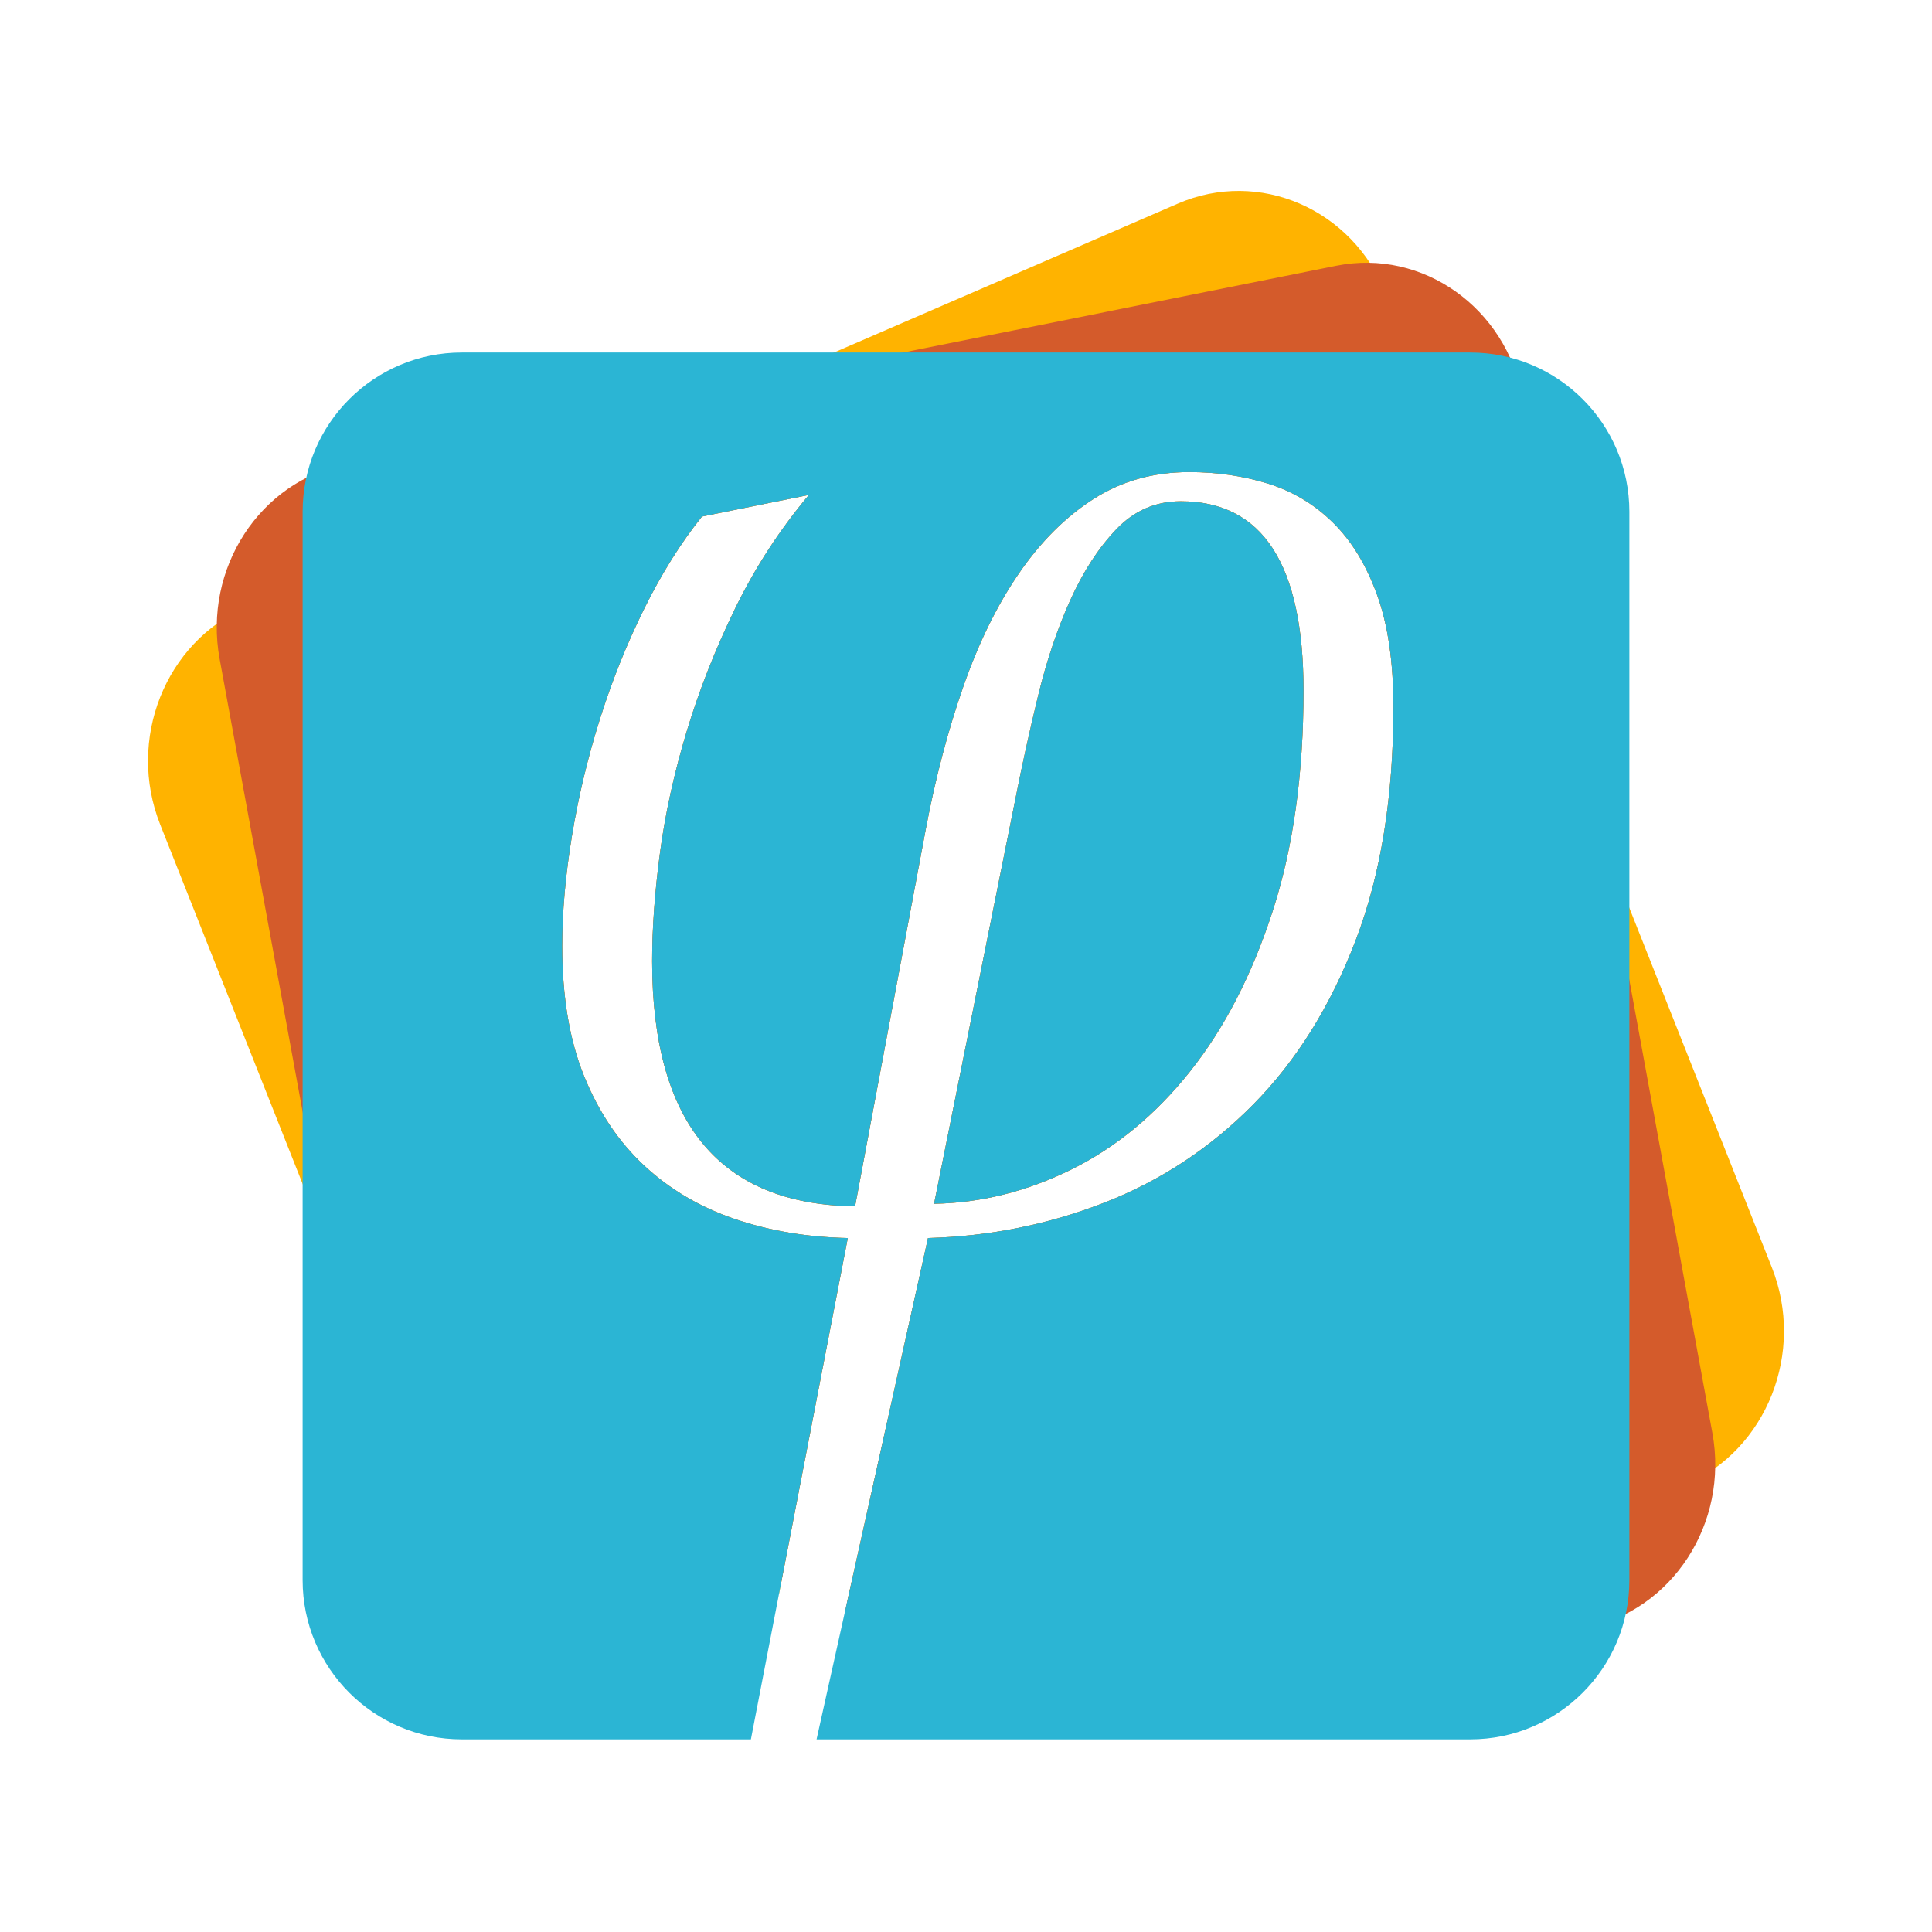
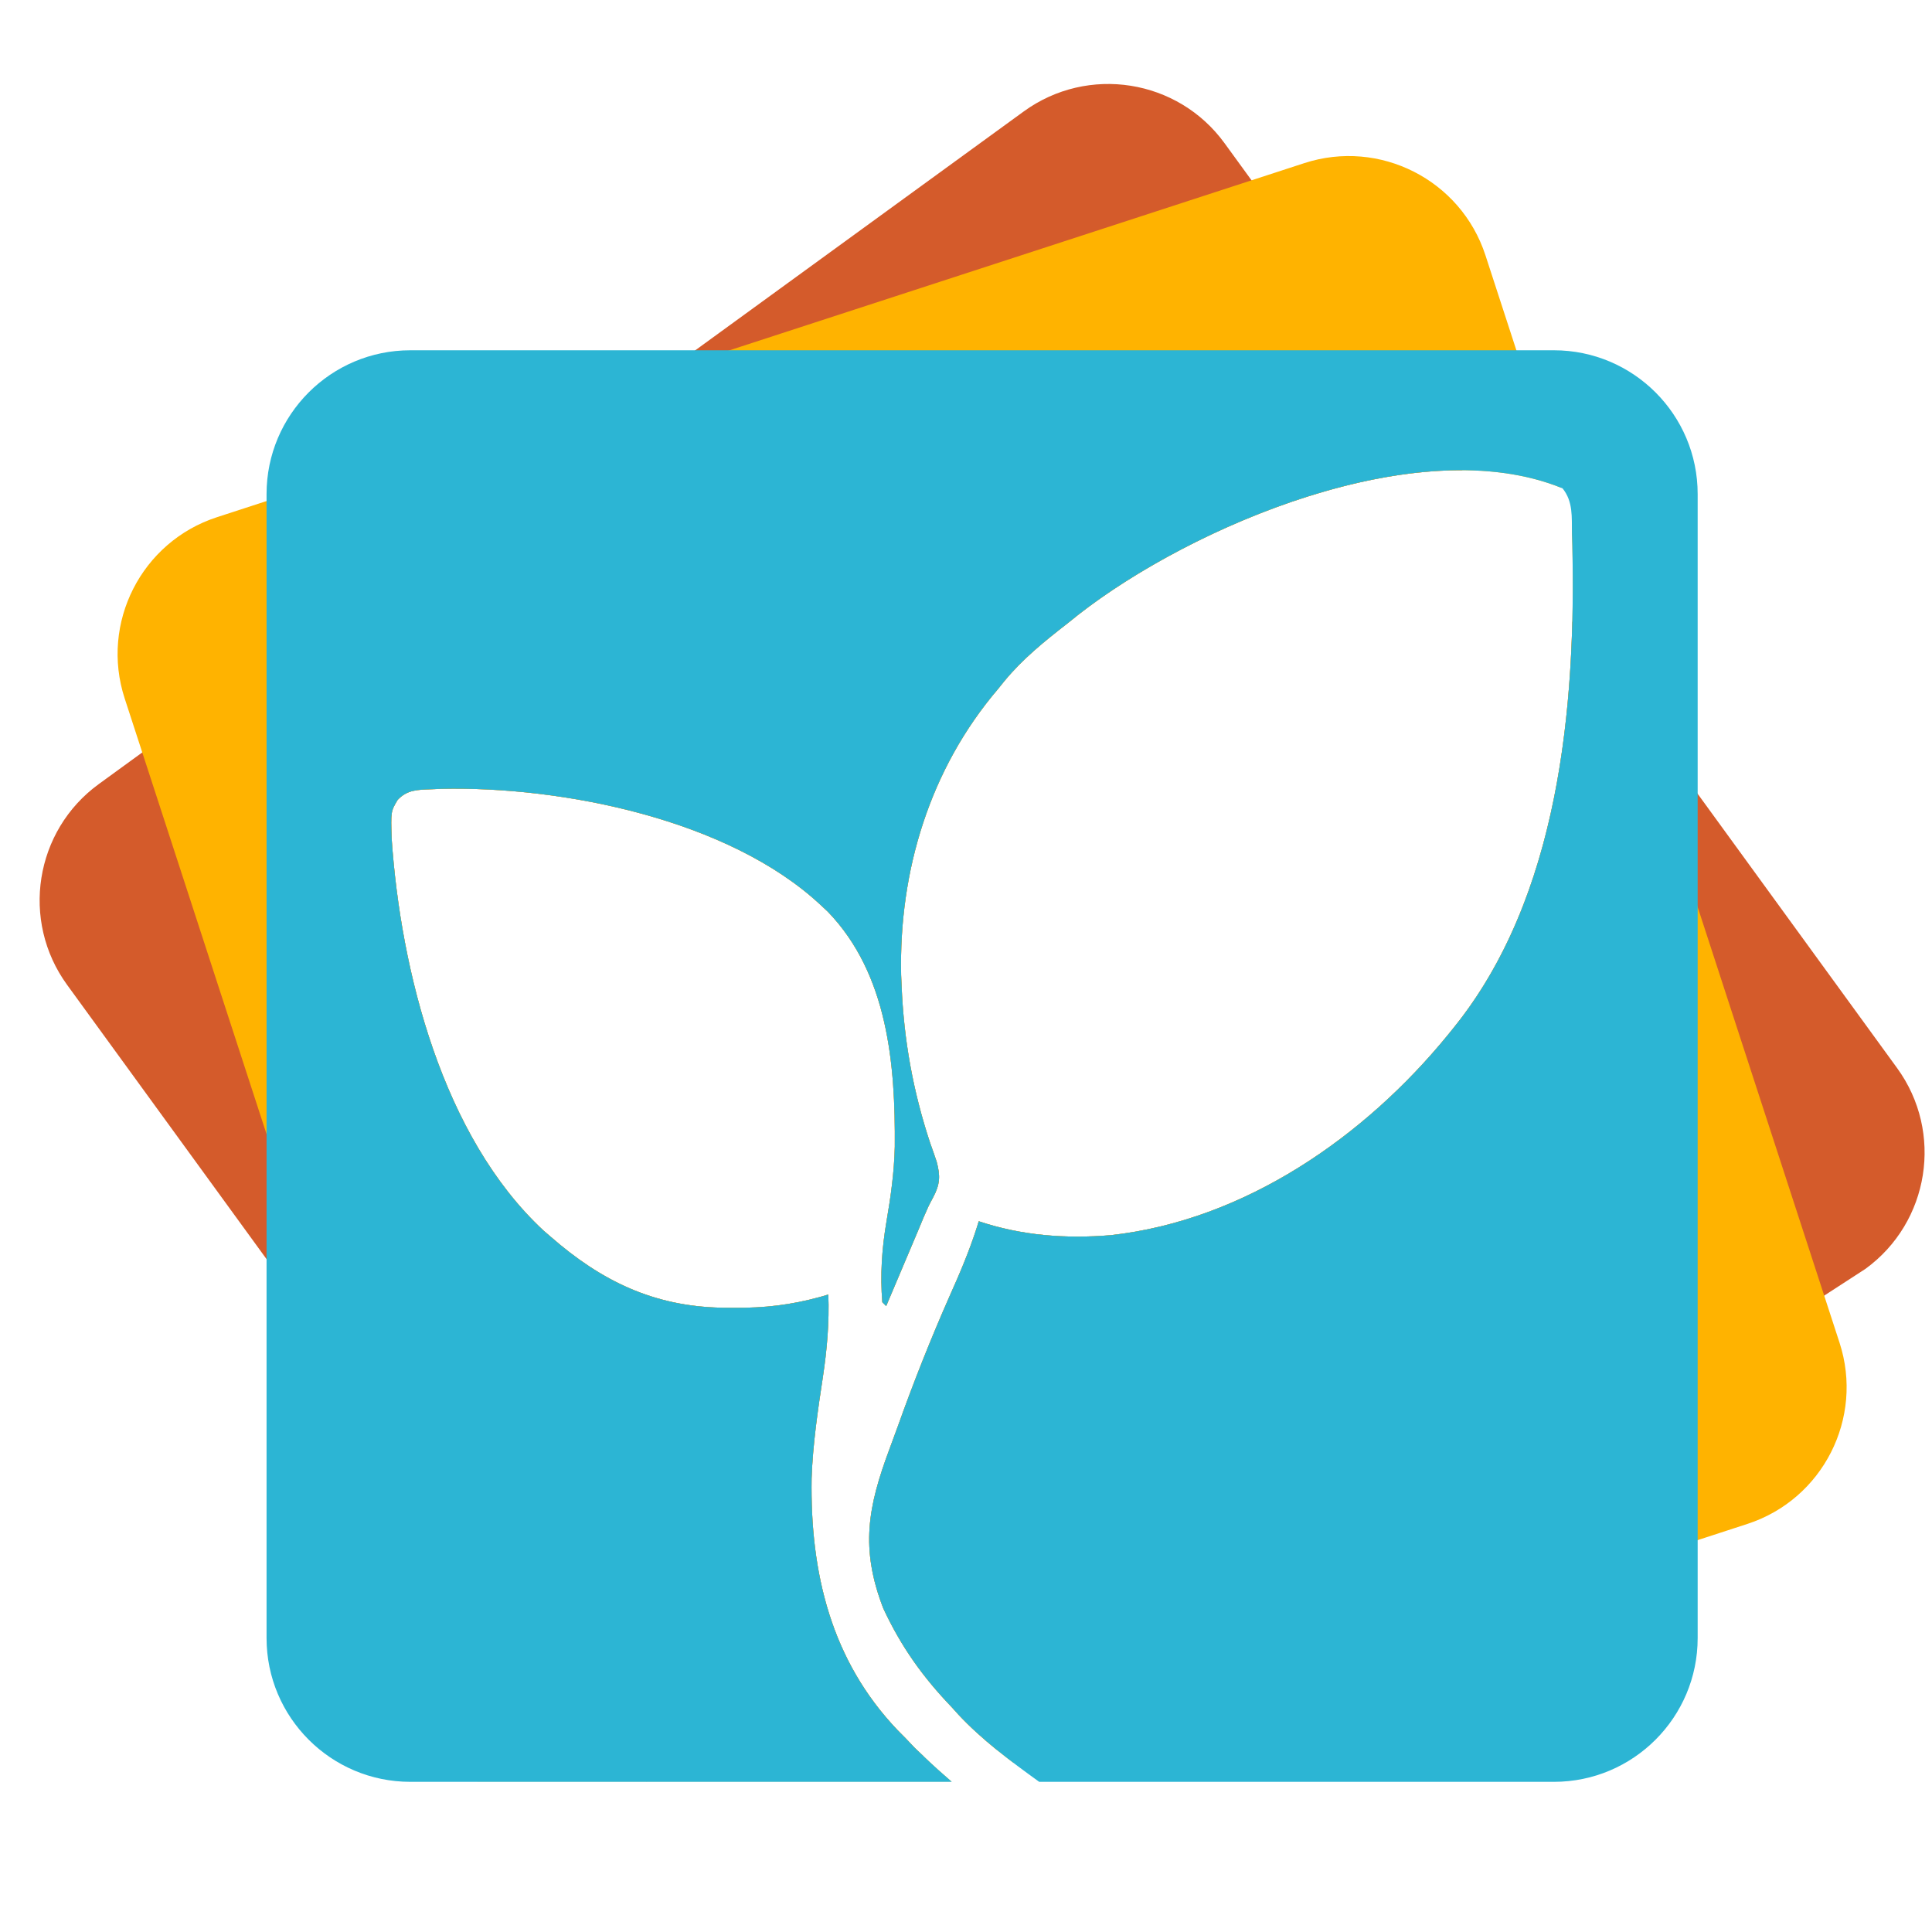
<svg xmlns="http://www.w3.org/2000/svg" width="100%" height="100%" viewBox="0 0 1080 1080" version="1.1" xml:space="preserve" style="fill-rule:evenodd;clip-rule:evenodd;stroke-linejoin:round;stroke-miterlimit:2;">
-   <g>
-     <g transform="matrix(1.09067,0,0,1.14008,-48.9601,-30.9519)">
-       <path d="M444.209,808.448C355.766,797.964 305.268,790.871 273.942,786.111L126.985,431.42C109.747,389.814 129.531,342.039 171.137,324.801L648.58,126.985C690.186,109.747 737.961,129.531 755.199,171.137L953.015,648.58C970.253,690.186 950.469,737.961 908.863,755.199L710.036,837.578C700.466,836.623 689.3,835.519 675.623,834.081C596.485,825.766 531.949,818.636 479.088,812.528L520.519,634.195C552.077,633.364 582.285,627.551 611.144,616.755C640.002,605.959 665.435,589.869 687.443,568.484C709.45,547.1 726.89,520.317 739.762,488.137C752.634,455.956 759.07,417.859 759.07,373.844C759.07,351.837 756.267,333.463 750.662,318.722C745.056,303.981 737.478,292.147 727.928,283.22C718.377,274.292 707.27,267.96 694.605,264.223C681.941,260.486 668.549,258.617 654.432,258.617C636.161,258.617 619.863,262.977 605.538,271.697C591.212,280.417 578.444,292.562 567.233,308.134C556.022,323.705 546.471,342.287 538.582,363.879C530.692,385.471 524.256,408.931 519.273,434.261L483.148,618.624C413.804,617.793 379.133,577.723 379.133,498.414C379.133,482.22 380.482,464.469 383.181,445.16C385.88,425.852 390.448,406.025 396.884,385.678C403.32,365.332 411.624,345.193 421.798,325.262C431.971,305.331 444.532,286.853 459.48,269.829L404.669,280.417C393.873,293.289 384.012,308.341 375.084,325.573C366.157,342.806 358.579,360.868 352.35,379.761C346.122,398.654 341.346,417.755 338.025,437.063C334.703,456.372 333.042,474.33 333.042,490.94C333.042,515.854 336.779,537.134 344.253,554.782C351.727,572.429 362.004,587.066 375.084,598.693C388.164,610.319 403.631,619.039 421.486,624.852C439.341,630.665 458.65,633.78 479.411,634.195L444.209,808.448ZM523.633,617.378L565.364,418.689C568.686,402.495 572.527,385.782 576.887,368.55C581.247,351.318 586.749,335.643 593.392,321.525C600.036,307.407 607.926,295.781 617.061,286.645C626.196,277.51 637.199,272.943 650.072,272.943C692.01,272.943 712.979,303.878 712.979,365.747C712.979,406.855 707.685,442.98 697.097,474.123C686.508,505.265 672.39,531.425 654.743,552.602C637.096,573.779 616.853,589.765 594.015,600.561C571.178,611.357 547.717,616.963 523.633,617.378Z" style="fill:rgb(255,179,0);" />
+   <g id="Logo" transform="matrix(1,0,0,1,10.4078,-2.02192)">
+     <g transform="matrix(0.773236,-0.562296,0.562296,0.773236,-305.217,420.198)">
+       <path d="M339.475,975.88L199.696,892.251L199.696,316.402C199.696,270.01 237.361,232.346 283.753,232.346L952.399,232.346C998.791,232.346 1036.45,270.01 1036.45,316.402L1036.45,552.835C973.054,506.327 871.423,486.824 805.137,489.109L797.018,489.489C780.135,490.036 763.879,490.827 747.472,495.045L741.642,496.621C682.037,510.949 632.283,548.419 597.504,598.496L593.924,603.898C576.326,630.325 563.151,657.612 553.494,687.772C552.405,691.529 551.275,695.274 550.097,699.004C546.987,707.092 543.932,710.956 535.879,714.842C531.093,717.14 531.093,717.14 524.791,720.862L517.72,725.179L510.407,729.582L502.898,734.104L481.32,747.096L476.547,749.97L476.05,746.82C484.394,733.095 494.325,721.271 505.758,710.093C516.399,699.752 526.422,689.355 535.445,677.544C563.947,638.99 591.607,593.574 584.56,543.339L583.475,537.746C569.557,465.782 502.383,392.912 444.17,352.458L439.058,349.078C432.514,344.708 427.759,341.104 419.621,342.6C412.401,345.702 412.401,345.702 403.464,358.843C362.098,424.705 324.955,517.416 340.502,596.459L341.748,601.755C350.5,640.22 366.535,670.126 398.15,694.115L404.154,698.546C418.225,708.99 431.906,716.662 448.325,722.869L453.169,724.604C443.965,738.296 433.675,750.13 422.102,761.869C408.155,775.966 394.306,790.124 382.066,805.756C348.866,849.932 328.634,898.548 336.141,954.491L337.124,960.869L338.171,968.775L339.475,975.88ZM1036.45,662.158L1036.45,985.048C1036.45,1031.44 998.791,1069.11 952.399,1069.11L450.51,1042.31L376.272,997.895C373.637,988.057 371.483,978.126 370.24,968.08L369.62,962.194C366.294,937.802 366.494,916.087 371.233,891.917C380.918,855.591 398.68,838.7 429.197,818.528C433.137,815.929 437.058,813.302 440.961,810.649C463.375,795.339 486.182,780.892 509.645,767.242C522.348,759.966 534.661,752.596 546.478,743.935L549.497,741.677C564.918,763.263 584.651,780.04 607.217,793.703C675.572,832.668 760.999,834.486 835.432,814.877L840.14,813.618C920.542,792.216 985.685,728.414 1036.45,662.158Z" style="fill:rgb(212,91,43);" />
    </g>
-     <g transform="matrix(1.09067,0,0,1.14008,-48.9601,-30.9519)">
-       <path d="M445.261,803.236C385.052,778.335 338.987,753.947 335.696,751.554C274.472,707.036 277.703,696.956 218.999,671.446L157.452,350.19C148.978,305.958 178.009,263.168 222.241,254.694L729.81,157.452C774.042,148.978 816.832,178.009 825.306,222.241L922.548,729.81C931.022,774.042 901.991,816.832 857.759,825.306L658.703,863.442C652.844,860.272 652.595,858.641 650.766,858.586C599.39,857.044 535.22,837.963 478.209,816.314L520.519,634.195C552.077,633.364 582.285,627.551 611.144,616.755C640.002,605.959 665.435,589.869 687.443,568.484C709.45,547.1 726.89,520.317 739.762,488.137C752.634,455.956 759.07,417.859 759.07,373.844C759.07,351.837 756.267,333.463 750.662,318.722C745.056,303.981 737.478,292.147 727.928,283.22C718.377,274.292 707.27,267.96 694.605,264.223C681.941,260.486 668.549,258.617 654.432,258.617C636.161,258.617 619.863,262.977 605.538,271.697C591.212,280.417 578.444,292.562 567.233,308.134C556.022,323.705 546.471,342.287 538.582,363.879C530.692,385.471 524.256,408.931 519.273,434.261L483.148,618.624C413.804,617.793 379.133,577.723 379.133,498.414C379.133,482.22 380.482,464.469 383.181,445.16C385.88,425.852 390.448,406.025 396.884,385.678C403.32,365.332 411.624,345.193 421.798,325.262C431.971,305.331 444.532,286.853 459.48,269.829L404.669,280.417C393.873,293.289 384.012,308.341 375.084,325.573C366.157,342.806 358.579,360.868 352.35,379.761C346.122,398.654 341.346,417.755 338.025,437.063C334.703,456.372 333.042,474.33 333.042,490.94C333.042,515.854 336.779,537.134 344.253,554.782C351.727,572.429 362.004,587.066 375.084,598.693C388.164,610.319 403.631,619.039 421.486,624.852C439.341,630.665 458.65,633.78 479.411,634.195L445.261,803.236ZM523.633,617.378L565.364,418.689C568.686,402.495 572.527,385.782 576.887,368.55C581.247,351.318 586.749,335.643 593.392,321.525C600.036,307.407 607.926,295.781 617.061,286.645C626.196,277.51 637.199,272.943 650.072,272.943C692.01,272.943 712.979,303.878 712.979,365.747C712.979,406.855 707.685,442.98 697.097,474.123C686.508,505.265 672.39,531.425 654.743,552.602C637.096,573.779 616.853,589.765 594.015,600.561C571.178,611.357 547.717,616.963 523.633,617.378Z" style="fill:rgb(212,91,43);" />
+     <g transform="matrix(0.909087,-0.296024,0.296024,0.909087,-215.914,163.929)">
+       <path d="M463.217,1068.13L199.696,982.321L199.696,316.402C199.696,270.01 237.361,232.346 283.753,232.346L952.399,232.346C998.791,232.346 1036.45,270.01 1036.45,316.402L1036.45,459.336C966.702,400.974 823.714,413.929 745.018,442.513L737.413,445.382C721.525,451.116 706.308,456.889 692.005,465.967L686.947,469.267C634.68,501.301 598.929,552.305 581.314,610.674L579.578,616.918C571.001,647.487 566.897,677.509 567.026,709.177C567.15,713.087 567.232,716.998 567.264,720.909C566.803,729.562 565.091,734.181 558.631,740.364C554.789,744.028 554.789,744.028 549.945,749.514L544.552,755.804L538.956,762.25L533.211,768.87L516.7,787.89L513.048,792.098L511.602,789.255C515.3,773.625 521.094,759.312 528.516,745.15C535.444,732.027 541.766,719.044 546.701,705.023C561.904,659.552 574.186,607.813 551.97,562.21L549.211,557.226C513.75,493.078 427.355,444.513 359.495,424.014L353.589,422.378C346.015,420.242 340.379,418.283 333.102,422.219C327.192,427.399 327.192,427.399 322.75,442.657C303.745,518.075 297.049,617.725 336.246,688.104L339.066,692.756C359.269,726.638 383.755,750.13 421.233,763.183L428.313,765.543C444.92,771.132 460.302,774.204 477.836,775.037L482.979,775.192C478.453,791.057 472.32,805.49 464.938,820.229C456.026,837.944 447.227,855.687 440.412,874.334C422.477,926.603 418.248,979.092 442.664,1029.98L445.568,1035.75L449.005,1042.94L452.798,1049.96C456.114,1056.12 459.599,1062.17 463.217,1068.13ZM1036.45,479.549L1036.45,985.048C1036.45,1031.44 998.791,1069.11 952.399,1069.11L501.129,1069.11C492.956,1057.35 485.306,1045.25 479.293,1032.38L476.885,1026.97C466.19,1004.8 459.673,984.081 456.716,959.629C454.71,922.088 466.388,900.537 489.184,871.927C492.128,868.239 495.047,864.53 497.939,860.801C514.53,839.317 531.761,818.533 549.862,798.305C559.696,787.461 569.132,776.649 577.697,764.762L579.871,761.682C601.204,777.451 625.154,787.313 650.836,793.34C727.883,809.291 809.696,784.64 874.435,743.003L878.525,740.351C961.103,686.941 1005.11,583.772 1032.31,493.135L1034.18,486.731C1034.93,484.275 1035.74,481.895 1036.45,479.549Z" style="fill:rgb(255,179,0);" />
    </g>
-     <g transform="matrix(1.13264,2.53148e-16,-2.42177e-16,1.18395,-175.529,-90.4704)">
-       <path d="M525.574,897.659L382.91,897.659C339.543,897.659 304.334,863.976 304.334,822.488L304.334,318.03C304.334,276.542 339.543,242.859 382.91,242.859L880.558,242.859C923.926,242.859 959.134,276.542 959.134,318.03L959.134,822.488C959.134,863.976 923.926,897.659 880.558,897.659L557.986,897.659L612.975,660.963C643.364,660.163 672.452,654.566 700.241,644.17C728.031,633.774 752.521,618.28 773.713,597.688C794.905,577.096 811.698,551.306 824.093,520.318C836.488,489.33 842.686,452.644 842.686,410.261C842.686,389.069 839.987,371.376 834.589,357.182C829.191,342.987 821.894,331.591 812.698,322.995C803.501,314.398 792.805,308.301 780.61,304.702C768.415,301.103 755.52,299.304 741.925,299.304C724.332,299.304 708.638,303.502 694.844,311.899C681.049,320.296 668.754,331.991 657.958,346.985C647.162,361.98 637.966,379.873 630.369,400.665C622.772,421.456 616.574,444.048 611.776,468.438L576.99,645.969C510.216,645.169 476.829,606.584 476.829,530.214C476.829,514.62 478.128,497.527 480.727,478.934C483.326,460.341 487.724,441.249 493.922,421.656C500.119,402.064 508.116,382.672 517.913,363.479C527.709,344.287 539.804,326.493 554.198,310.1L501.419,320.296C491.023,332.691 481.527,347.185 472.93,363.779C464.333,380.372 457.036,397.766 451.039,415.959C445.041,434.152 440.443,452.544 437.244,471.137C434.045,489.73 432.446,507.023 432.446,523.017C432.446,547.008 436.044,567.5 443.242,584.493C450.439,601.486 460.335,615.581 472.93,626.776C485.525,637.972 500.419,646.369 517.613,651.967C534.806,657.564 553.399,660.563 573.391,660.963L525.574,897.659ZM615.974,644.769L656.159,453.444C659.357,437.85 663.056,421.756 667.254,405.163C671.453,388.569 676.751,373.475 683.148,359.88C689.546,346.286 697.143,335.09 705.939,326.294C714.736,317.497 725.332,313.099 737.727,313.099C778.111,313.099 798.303,342.887 798.303,402.464C798.303,442.048 793.205,476.835 783.009,506.823C772.813,536.812 759.219,562.002 742.225,582.394C725.232,602.786 705.739,618.18 683.748,628.576C661.756,638.972 639.165,644.37 615.974,644.769Z" style="fill:rgb(43,181,212);" />
+     <g transform="matrix(0.95607,0,0,0.956362,-52.3228,-24.3766)">
+       <path d="M600.364,1069.11L283.753,1069.11C237.361,1069.11 199.696,1031.45 199.696,985.074L199.696,316.377C199.696,269.999 237.361,232.346 283.753,232.346L952.399,232.346C998.791,232.346 1036.45,269.999 1036.45,316.377L1036.45,985.074C1036.45,1031.45 998.791,1069.11 952.399,1069.11L651.452,1069.11C634.843,1057.11 618.204,1044.77 604.282,1029.88L600.318,1025.49C583.283,1007.73 570.673,990.051 560.29,967.723C546.759,932.658 551.19,908.558 564.008,874.306C565.665,869.889 567.292,865.46 568.888,861.02C578.012,835.463 587.96,810.373 598.908,785.541C604.902,772.19 610.526,758.991 614.99,745.041L616.103,741.44C641.27,749.826 667.097,751.788 693.383,749.568C771.583,740.882 841.743,692.125 890.409,632.508L893.476,628.721C955.46,552.391 965.361,440.7 963.161,346.125L962.96,339.457C962.776,329.751 963.713,320.824 957.437,313.038C873.077,278.468 740.5,335.237 674.312,386.931L667.97,392.012C654.637,402.38 641.955,412.578 631.166,425.634L627.379,430.336C587.599,476.966 569.397,536.514 570.72,597.451L571.002,603.923C572.312,635.636 577.705,665.444 587.633,695.507C588.961,699.185 590.25,702.877 591.491,706.585C593.733,714.953 593.535,719.874 589.307,727.751C586.787,732.422 586.787,732.422 583.88,739.137L580.7,746.785L577.375,754.645L573.962,762.716L564.151,785.906L561.982,791.036L559.727,788.782C558.403,772.779 559.481,757.38 562.153,741.621C564.678,727.003 566.669,712.704 567.02,697.849C567.397,649.92 563.056,596.937 527.812,560.465L523.646,556.581C470.065,506.58 372.879,487.158 302.006,488.677L295.884,488.95C288.021,489.264 282.056,489.146 276.355,495.141C272.339,501.894 272.339,501.894 272.84,517.772C278.12,595.344 302.607,692.141 361.668,746.909L365.791,750.457C395.491,776.412 426.048,791.163 465.726,791.971L473.188,792.022C490.71,792.194 506.288,790.354 523.217,785.718L528.156,784.273C528.764,800.755 527.402,816.373 524.946,832.668C521.957,852.267 519.084,871.856 518.378,891.691C517.508,946.927 529.738,998.13 568.712,1038.95L573.257,1043.53L578.754,1049.3L584.532,1054.8C589.689,1059.72 594.976,1064.48 600.364,1069.11Z" style="fill:rgb(44,181,212);" />
    </g>
  </g>
</svg>
